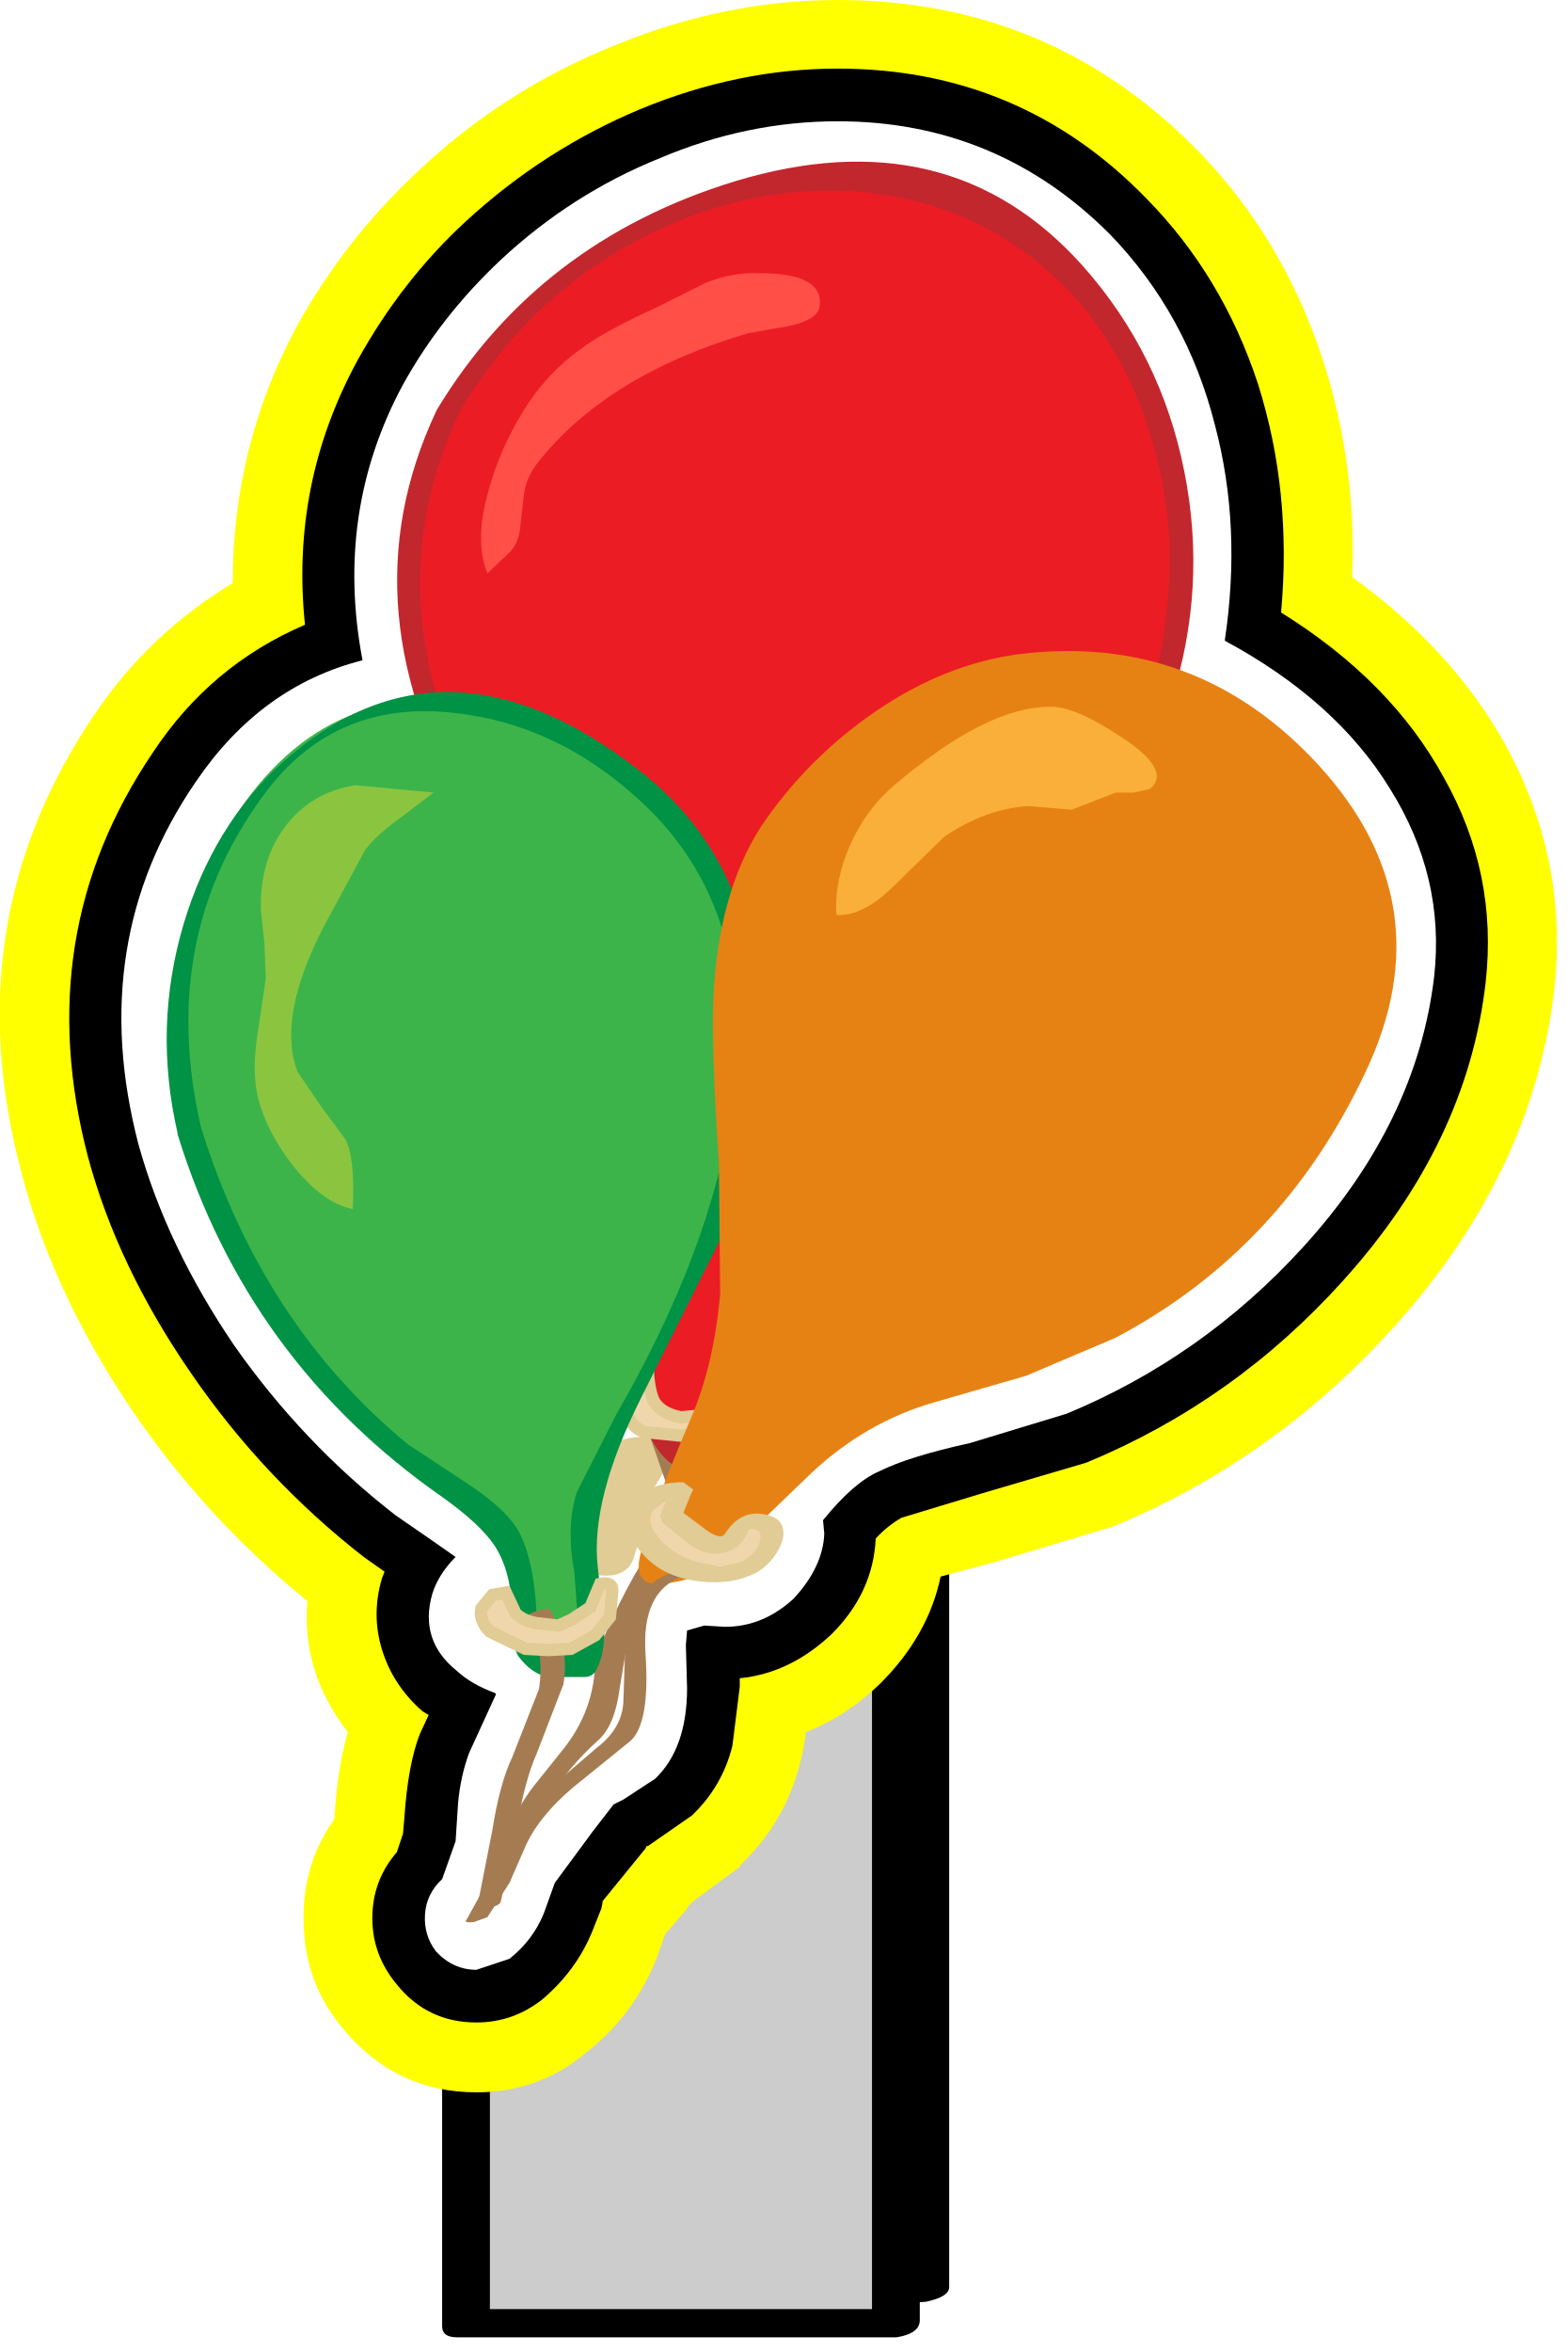
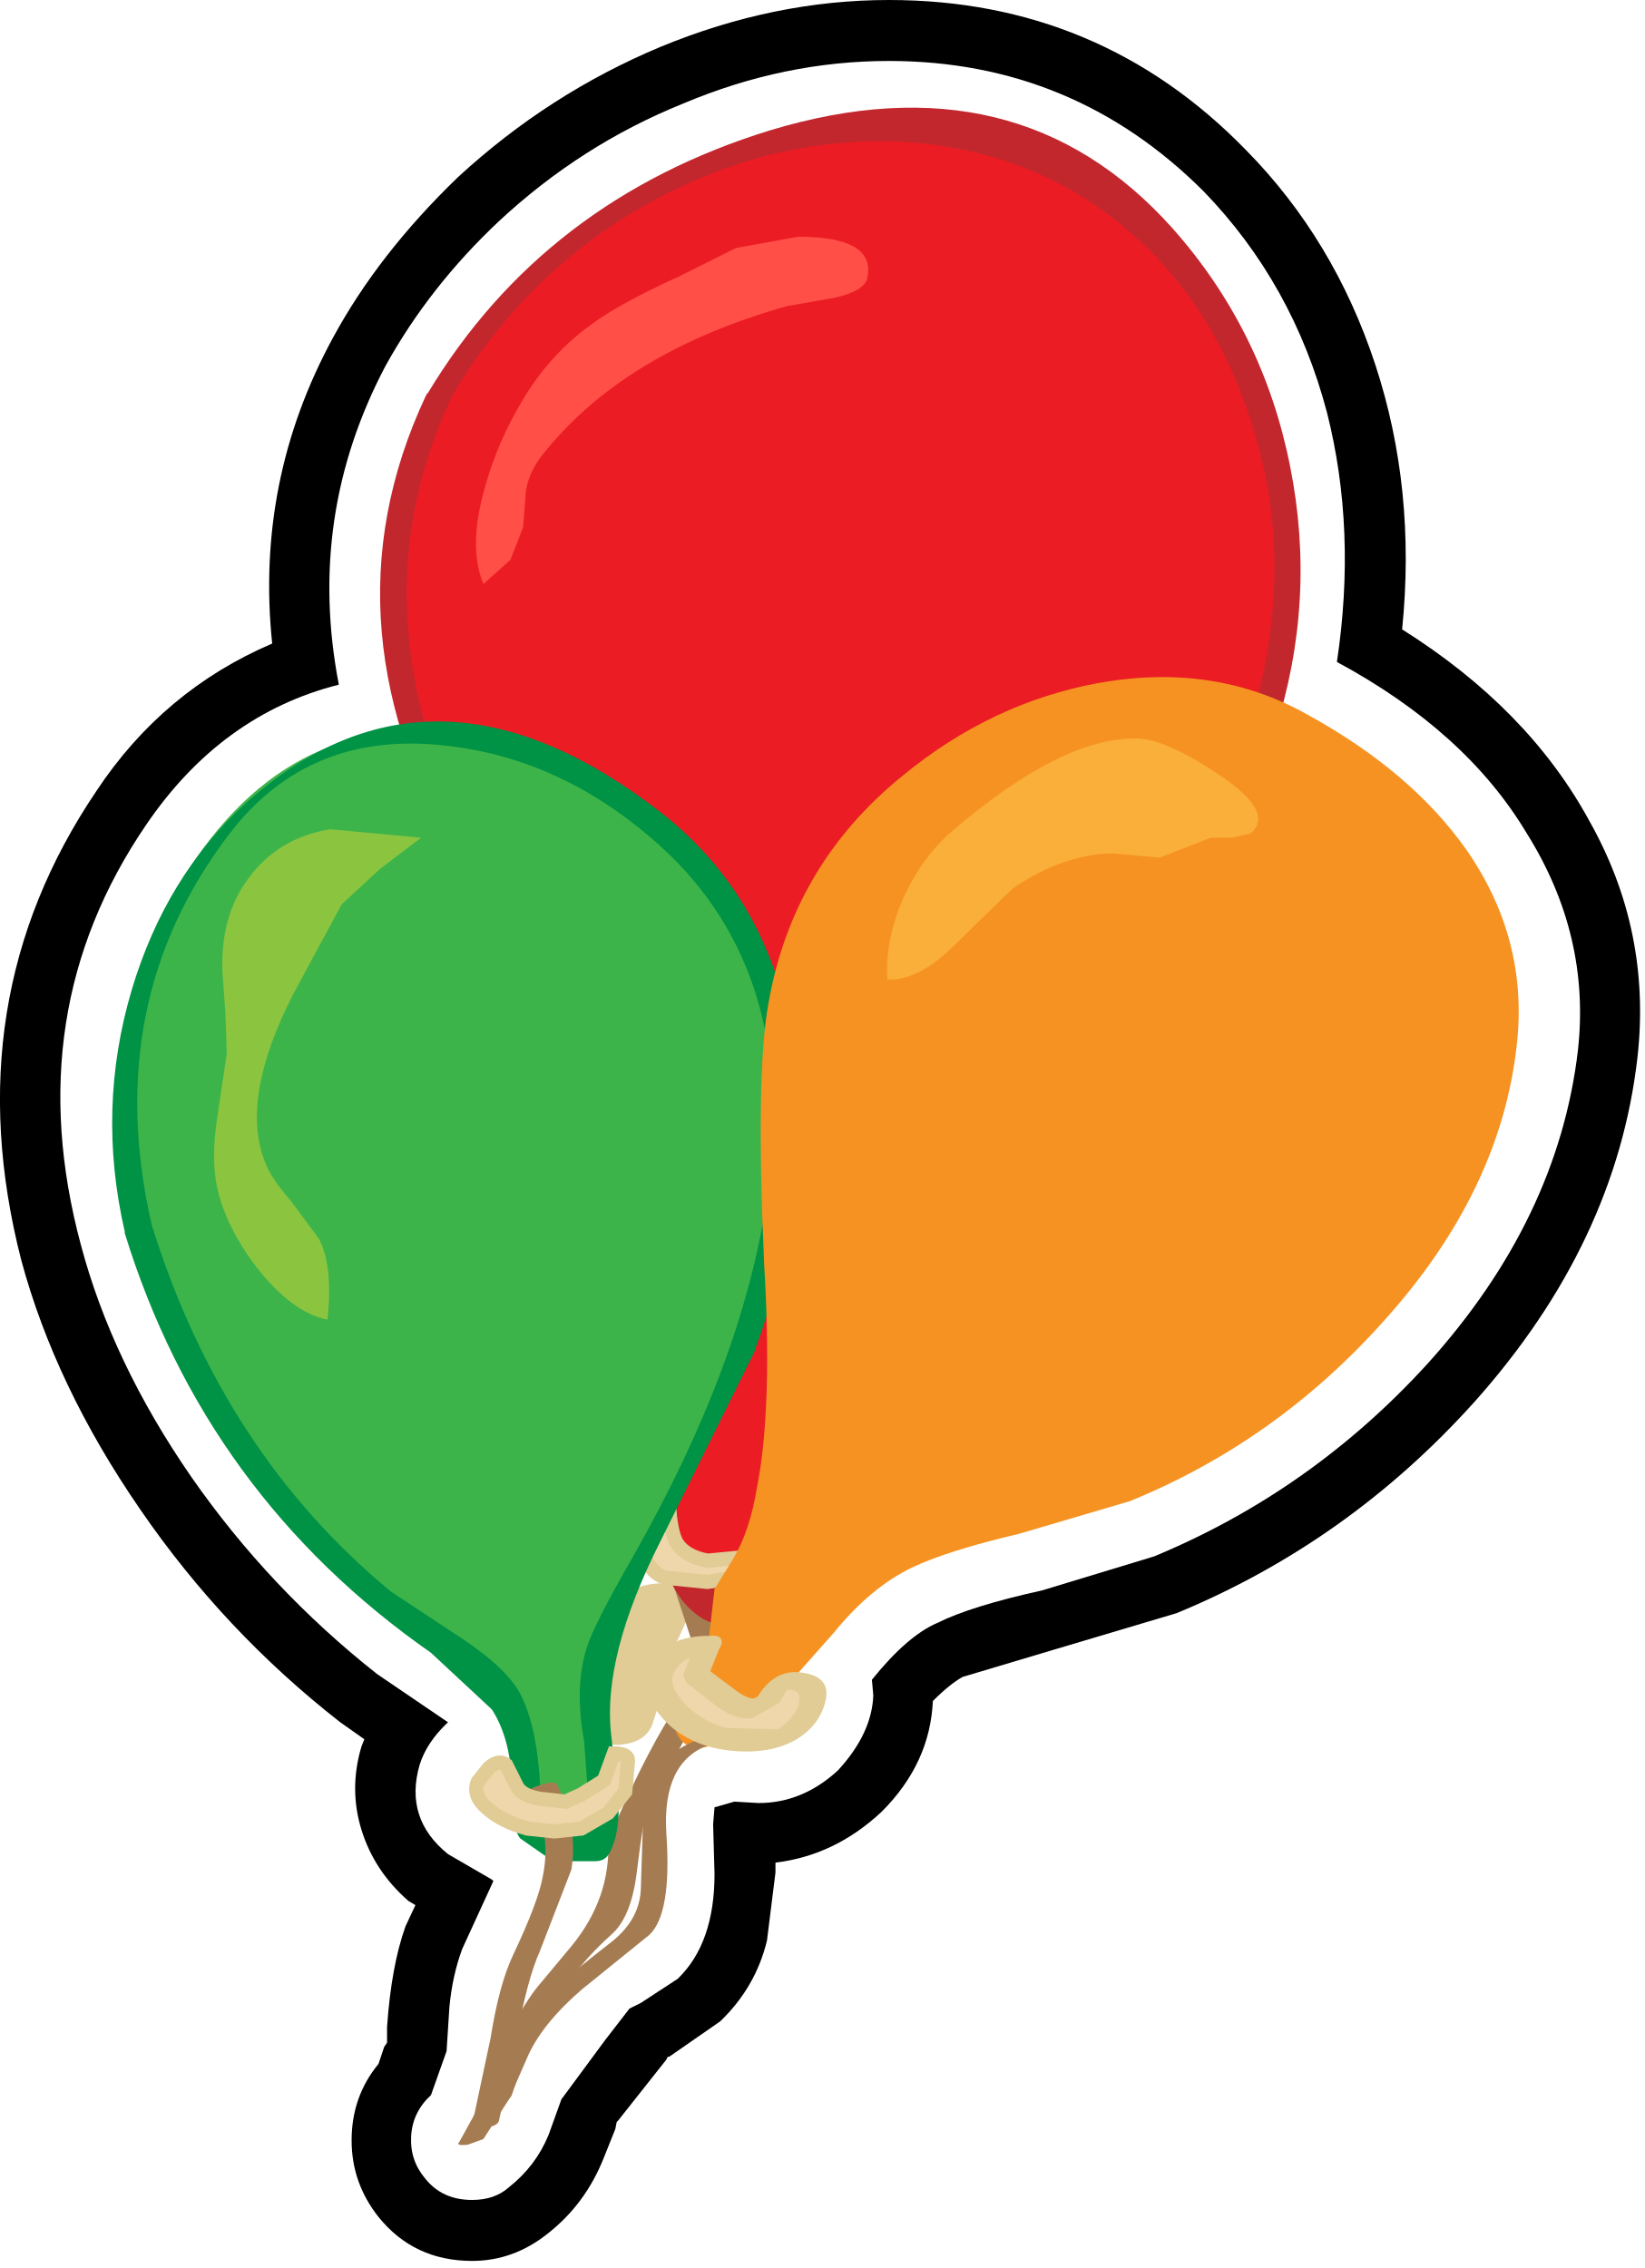
- <svg xmlns="http://www.w3.org/2000/svg" width="256pt" height="384pt" viewBox="0 0 256 384" version="1.1">
+ <svg xmlns="http://www.w3.org/2000/svg" width="232pt" height="320pt" viewBox="0 0 232 320" version="1.1">
  <g id="surface1">
-     <path style=" stroke:none;fill-rule:nonzero;fill:rgb(100%,100%,100%);fill-opacity:1;" d="M 81 215.801 L 151.199 215.801 L 151.199 374.398 L 81 374.398 L 81 215.801 " />
-     <path style=" stroke:none;fill-rule:nonzero;fill:rgb(0%,0%,0%);fill-opacity:1;" d="M 83.398 214.199 L 153.801 214.199 L 155 214.602 L 155 373.398 C 155 374.465 153.734 375.266 151.199 375.801 L 148 376 L 78.398 376 C 77.465 376 77 375.801 77 375.398 L 77 216.801 C 77 216 77.934 215.332 79.801 214.801 L 83.398 214.199 M 92.398 372.801 L 147.398 372.801 L 147.398 221.199 C 147.398 218.398 147.133 216.934 146.602 216.801 L 139.801 217.199 L 84.801 217.199 L 84.801 369 C 84.801 371.668 85.066 373.066 85.602 373.199 L 92.398 372.801 " />
-     <path style=" stroke:none;fill-rule:nonzero;fill:rgb(80%,80%,80%);fill-opacity:1;" d="M 76 220.602 L 146.398 220.602 L 146.398 379.199 L 76 379.199 L 76 220.602 " />
-     <path style=" stroke:none;fill-rule:nonzero;fill:rgb(0%,0%,0%);fill-opacity:1;" d="M 74.398 218.801 L 77.602 218.199 L 147.801 218.199 C 149.398 218.199 150.199 218.867 150.199 220.199 L 150.199 378.801 C 150.199 380.266 148.934 381.199 146.398 381.602 L 74.602 381.602 C 73 381.602 72.199 381 72.199 379.801 L 72.199 221 C 72.199 220.066 72.934 219.332 74.398 218.801 M 80 377 L 142.398 377 L 142.398 223 L 80 223 L 80 377 " />
-     <path style=" stroke:none;fill-rule:nonzero;fill:rgb(100%,100%,0%);fill-opacity:1;" d="M 100.398 7.398 C 112.398 2.465 124.535 0 136.801 0 C 159.867 0 179.398 8.133 195.398 24.398 C 204.066 33.199 210.602 43.668 215 55.801 C 219.398 67.934 221.332 80.734 220.801 94.199 C 232.801 102.867 241.668 113 247.398 124.602 C 253.133 136.332 255.266 148.668 253.801 161.602 C 251.535 181.199 243 199.332 228.199 216 C 215 230.801 199.535 241.867 181.801 249.199 L 163.199 254.801 L 153.602 257.398 C 152.266 263.801 149 269.602 143.801 274.801 L 143.602 275 C 140 278.465 136 281.066 131.602 282.801 C 130.535 291.465 127 298.668 121 304.398 L 120.801 304.801 L 113.199 310.398 L 112.398 311.199 L 112.199 311.602 L 108.602 315.801 L 107.199 319.801 C 104.668 326.066 100.801 331.199 95.602 335.199 C 90.535 339.465 84.602 341.602 77.801 341.602 C 69 341.602 61.734 338.133 56 331.199 C 51.867 326.266 49.734 320.602 49.602 314.199 C 49.332 307.801 51 302.066 54.602 297 L 54.602 296.602 C 55 291 55.734 286.398 56.801 282.801 C 51.734 276.266 49.535 269.133 50.199 261.398 C 38.867 252.199 29.133 241.535 21 229.398 C 12.734 217 6.934 204.465 3.602 191.801 C -3.867 164.199 0.133 139.066 15.602 116.398 C 21.465 107.734 28.934 100.668 38 95.199 C 38 80.266 41.465 66.332 48.398 53.398 C 53.602 43.934 60.199 35.465 68.199 28 C 77.668 19.066 88.398 12.199 100.398 7.398 " />
-     <path style=" stroke:none;fill-rule:nonzero;fill:rgb(0%,0%,0%);fill-opacity:1;" d="M 104.602 17.801 C 115.266 13.398 126 11.199 136.801 11.199 C 156.668 11.199 173.465 18.266 187.199 32.398 C 195.465 40.801 201.535 50.867 205.398 62.602 C 209.133 74.332 210.398 86.801 209.199 100 C 221.199 107.465 230.066 116.465 235.801 127 C 241.668 137.398 243.934 148.535 242.602 160.398 C 240.602 177.867 232.867 194.066 219.398 209 C 207.535 222.199 193.535 232.133 177.398 238.801 L 160.398 243.801 L 147.199 247.801 C 145.602 248.734 144.199 249.867 143 251.199 C 142.734 257.066 140.332 262.266 135.801 266.801 C 131.266 271.066 126.266 273.465 120.801 274 L 120.801 275.398 L 119.602 285 C 118.535 289.398 116.332 293.199 113 296.398 L 105.801 301.398 L 105.602 301.398 L 105.398 301.801 L 98.398 310.398 L 98.398 310.602 L 98.199 311.602 L 96.602 315.602 C 94.867 319.734 92.199 323.332 88.602 326.398 C 85.398 328.934 81.801 330.199 77.801 330.199 C 72.465 330.199 68.133 328.133 64.801 324 C 62.133 320.801 60.801 317.199 60.801 313.199 C 60.801 309.066 62.133 305.465 64.801 302.398 L 65.801 299.398 L 66 297.199 C 66.398 291.066 67.266 286.332 68.602 283 L 70 280 L 69 279.398 C 65.801 276.602 63.602 273.266 62.398 269.398 C 61.199 265.535 61.199 261.602 62.398 257.602 L 62.801 256.602 L 59.398 254.199 C 48.465 245.668 39.066 235.668 31.199 224.199 C 23.199 212.602 17.602 200.867 14.398 189 C 8 164.734 11.535 142.668 25 122.801 C 31.266 113.332 39.535 106.398 49.801 102 C 48.199 86.668 51.066 72.266 58.398 58.801 C 63.199 50.133 69.066 42.602 76 36.199 C 84.535 28.332 94.066 22.199 104.602 17.801 " />
-     <path style=" stroke:none;fill-rule:nonzero;fill:rgb(100%,100%,100%);fill-opacity:1;" d="M 32 127.602 C 39.066 117.199 48.133 110.602 59.199 107.801 C 56.133 91.668 58.332 76.668 65.801 62.801 C 69.934 55.332 75.266 48.535 81.801 42.398 C 89.535 35.199 98.199 29.668 107.801 25.801 C 117.266 21.801 126.934 19.801 136.801 19.801 C 154.133 19.801 168.934 25.934 181.199 38.199 C 189.602 46.867 195.332 57.266 198.398 69.398 C 201.332 80.465 201.867 92.199 200 104.602 C 212.133 111.133 221.133 119.199 227 128.801 C 233 138.398 235.398 148.602 234.199 159.398 C 232.332 175.266 225.199 190 212.801 203.602 C 201.867 215.602 189 224.668 174.199 230.801 L 158.398 235.602 C 151.734 237.066 146.801 238.602 143.602 240.199 C 140.801 241.398 137.734 244.066 134.398 248.199 L 134.602 250.398 C 134.465 254 132.801 257.535 129.602 261 C 126.266 264.066 122.535 265.602 118.398 265.602 L 115 265.398 L 112.199 266.199 L 112 268.602 L 112.199 275.602 C 112.199 282.133 110.465 287.066 107 290.398 L 101.801 293.801 L 100.199 294.602 L 96.801 299 L 90.602 307.398 L 88.801 312.398 C 87.602 315.332 85.734 317.801 83.199 319.801 L 77.801 321.602 C 75.266 321.602 73.066 320.602 71.199 318.602 C 69.867 316.867 69.266 314.867 69.398 312.602 C 69.535 310.332 70.465 308.398 72.199 306.801 L 74.398 300.602 L 74.801 294.398 C 75.066 291.465 75.668 288.734 76.602 286.199 L 81 276.602 L 80.801 276.398 C 78.266 275.465 76.199 274.266 74.602 272.801 C 70.465 269.465 69.133 265.266 70.602 260.199 C 71.266 258.066 72.535 256.066 74.398 254.199 L 70.398 251.398 L 64.602 247.398 C 54.465 239.535 45.668 230.266 38.199 219.602 C 30.867 208.801 25.668 197.867 22.602 186.801 C 16.867 164.801 20 145.066 32 127.602 " />
-     <path style=" stroke:none;fill-rule:nonzero;fill:rgb(100%,100%,100%);fill-opacity:1;" d="M 104 239 L 104.199 239 L 104.602 239.602 L 103.199 240.398 L 104 239 " />
-     <path style=" stroke:none;fill-rule:nonzero;fill:rgb(94.118%,83.922%,67.059%);fill-opacity:1;" d="M 105.199 237.602 L 105.398 237.801 L 104 242 C 101.867 243.602 100.801 245.668 100.801 248.199 L 101.199 250.199 L 99.398 255 L 99 255 L 98.398 252.398 L 97.801 248 L 99 244.199 L 103.199 236.801 L 105.199 237.602 " />
-     <path style=" stroke:none;fill-rule:nonzero;fill:rgb(87.843%,80%,58.039%);fill-opacity:1;" d="M 109 238.199 L 108.199 240.602 L 107 242.602 C 105.133 244.465 104.398 246.332 104.801 248.199 L 104.801 250.199 L 103.398 254.602 C 102.602 256.602 100.801 257.465 98 257.199 L 97.602 257.199 C 96.133 257.199 95.332 256.801 95.199 256 L 94.199 251.398 C 93.801 249.535 93.801 248 94.199 246.801 L 99.602 236.602 C 100.398 235.398 102 234.734 104.398 234.602 L 106.398 234.801 L 108.602 236 C 109.266 236.398 109.398 237.133 109 238.199 " />
-     <path style=" stroke:none;fill-rule:nonzero;fill:rgb(64.706%,48.627%,32.157%);fill-opacity:1;" d="M 107 231 L 109.398 231.398 L 112.602 238.602 C 113.801 241.934 114 244.535 113.199 246.398 L 102.801 266 L 101.199 275.602 C 100.668 279.734 99.465 282.602 97.602 284.199 C 91.332 289.801 86.602 297.332 83.398 306.801 C 83.266 307.465 82.535 307.867 81.199 308 C 80 308.133 79.465 307.867 79.602 307.199 C 81.734 300.668 84.199 295.535 87 291.801 L 91.801 285.801 C 95.398 281.398 97.199 276.398 97.199 270.801 C 99.734 264.266 102.668 258.398 106 253.199 C 108.398 249.465 109.398 246 109 242.801 L 105.398 232.398 C 105.133 231.734 105.668 231.266 107 231 " />
-     <path style=" stroke:none;fill-rule:nonzero;fill:rgb(92.549%,10.98%,14.118%);fill-opacity:1;" d="M 73.398 67 C 77 60.199 81.734 54.066 87.602 48.602 C 100.266 36.867 114.668 30.199 130.801 28.602 C 148.398 26.867 163.133 32.066 175 44.199 C 187.535 56.867 193.398 73.266 192.602 93.398 C 192.066 112.332 186.133 129 174.801 143.398 C 171.465 147.801 166.133 152.801 158.801 158.398 L 142 172.602 C 136.934 177.934 132.934 185.199 130 194.398 L 126.602 205.199 C 125.535 209.602 125.133 213.332 125.398 216.398 C 126.066 222 125.266 227.465 123 232.801 C 120.199 239.602 116.133 241.332 110.801 238 C 107.734 236.266 105.934 232.734 105.398 227.398 L 105 217.398 L 103.398 207 L 102.602 196.199 L 102.398 185.398 C 101.867 176.867 100.465 169.535 98.199 163.398 C 95.801 156.734 92 150.332 86.801 144.199 C 76.398 132.066 69.934 119.332 67.398 106 C 64.734 92.133 66.734 79.133 73.398 67 " />
-     <path style=" stroke:none;fill-rule:nonzero;fill:rgb(76.078%,15.294%,17.647%);fill-opacity:1;" d="M 71.398 66.801 C 82.465 48.535 98.668 36.133 120 29.602 C 143.332 22.535 162.266 27.133 176.801 43.398 C 185.332 53 190.867 64.199 193.398 77 C 195.934 89.668 195.199 102.199 191.199 114.602 C 186.934 127.801 181.934 137.535 176.199 143.801 L 159.801 158.398 C 152.199 164.266 146.801 169.133 143.602 173 C 138 179.934 134 187.734 131.602 196.398 C 130.398 200.934 129 209.465 127.398 222 C 126.199 231.465 124 237.066 120.801 238.801 C 115.465 241.734 111.133 241.199 107.801 237.199 C 105.133 233.734 103.602 228.934 103.199 222.801 L 102 198.602 C 101.465 188.734 100.465 180.668 99 174.398 C 97.535 167.602 94.535 160.668 90 153.602 L 77.199 134.602 C 63.066 111.266 61.066 88.801 71.199 67.199 L 71.398 66.801 M 75.199 67 C 69.465 78.867 67.465 91.133 69.199 103.801 C 70.934 116.332 76 127.801 84.398 138.199 C 90.801 146.066 95.465 153.266 98.398 159.801 C 102 167.668 103.934 176 104.199 184.801 C 104.465 191.602 105.398 202.266 107 216.801 L 107 223.398 C 107.133 227.133 107.465 229.668 108 231 C 117.602 234.602 122.602 232.934 123 226 C 123.934 216.133 124.801 208.734 125.602 203.801 C 127.066 195.535 129.535 188.535 133 182.801 C 136.734 176.668 143.867 169.332 154.398 160.801 C 165.066 152.133 172.266 144.934 176 139.199 C 182 129.734 186.266 119.934 188.801 109.801 C 191.465 98.465 191.734 87.801 189.602 77.801 C 186.535 63.266 180.133 51.867 170.398 43.602 C 161.465 36 150.801 31.867 138.398 31.199 C 126.398 30.668 114.734 33.465 103.398 39.602 C 91.668 46 82.266 55.133 75.199 67 " />
-     <path style=" stroke:none;fill-rule:nonzero;fill:rgb(94.118%,83.922%,67.059%);fill-opacity:1;" d="M 102.398 231 C 101.465 229.535 101.266 228.199 101.801 227 L 104 225.199 L 105.801 223.801 C 105.934 226.066 106.266 227.734 106.801 228.801 C 107.602 230.133 109.066 231 111.199 231.398 L 121.801 230.398 C 121.398 228.934 120.199 227.934 118.199 227.398 C 119.266 225.266 121 224.266 123.398 224.398 C 125.801 224.398 127.535 225.535 128.602 227.801 C 129.535 230.066 128.332 231.602 125 232.398 L 117.398 233.398 L 111.199 234.398 L 105.199 233.801 C 104 233.398 103.066 232.465 102.398 231 " />
-     <path style="fill:none;stroke-width:0.5;stroke-linecap:butt;stroke-linejoin:miter;stroke:rgb(87.843%,80%,58.039%);stroke-opacity:1;stroke-miterlimit:4;" d="M 26.3 58.45 L 27.8 58.6 L 29.35 58.35 L 31.25 58.1 C 32.083 57.9 32.384 57.517 32.15 56.95 C 31.884 56.384 31.45 56.1 30.85 56.1 C 30.25 56.066 29.816 56.316 29.55 56.85 C 30.05 56.983 30.35 57.233 30.45 57.6 L 27.8 57.85 C 27.267 57.75 26.9 57.533 26.7 57.2 C 26.566 56.934 26.483 56.517 26.45 55.95 L 26 56.3 L 25.45 56.75 C 25.316 57.05 25.366 57.384 25.6 57.75 C 25.767 58.116 26 58.35 26.3 58.45 Z M 26.3 58.45 " transform="matrix(4,0,0,4,0,0)" />
-     <path style=" stroke:none;fill-rule:nonzero;fill:rgb(23.922%,70.588%,29.02%);fill-opacity:1;" d="M 119.398 150.199 C 125.133 165.668 122.465 186.801 111.398 213.602 C 108.602 220.668 103.465 230.332 96 242.602 C 94.801 244.867 94.266 247.066 94.398 249.199 L 95.801 256.398 C 96.734 266.934 96.668 272.266 95.602 272.398 C 90.668 273.199 87.602 272.266 86.398 269.602 C 86 268.668 85.734 265.266 85.602 259.398 C 85.465 254.734 83.734 251 80.398 248.199 L 69.801 240.801 C 60.602 233.602 52.668 225.266 46 215.801 C 38.801 205.668 33.801 195.266 31 184.602 C 25.668 165.133 28.332 147.734 39 132.398 C 49.801 116.535 64.465 111.133 83 116.199 C 100.734 121 112.867 132.332 119.398 150.199 " />
-     <path style=" stroke:none;fill-rule:nonzero;fill:rgb(0%,57.255%,27.059%);fill-opacity:1;" d="M 29 185 C 26.332 173.398 26.668 162 30 150.801 C 33.199 140.133 38.535 131.398 46 124.602 C 63.602 108.734 83.066 109.133 104.398 125.801 C 115.465 134.332 121.867 146.133 123.602 161.199 C 125.066 173.867 123.133 187.465 117.801 202 L 104.602 228.398 C 99.133 239.332 96.801 248.465 97.602 255.801 L 98.602 264.398 C 98.867 267.867 98.465 270.602 97.398 272.602 C 97 273.398 96.332 273.801 95.398 273.801 L 89.398 273.801 C 87.668 273.398 86.133 272.332 84.801 270.602 C 84 269.668 83.602 267.332 83.602 263.602 C 83.602 259.066 82.668 255.332 80.801 252.398 C 79.199 250 76.332 247.332 72.199 244.398 C 51 229.602 36.602 209.867 29 185.199 L 29 185 M 43.801 128.801 C 31.668 144.668 28 163.066 32.801 184 C 39.465 205.465 50.734 222.734 66.602 235.801 L 76.602 242.398 C 81 245.332 83.801 248.066 85 250.602 C 86.465 253.668 87.332 257.867 87.602 263.199 C 93.066 270.535 95.332 271.133 94.398 265 L 93.801 256.801 C 92.867 251.734 93 247.332 94.199 243.602 L 100.602 231 C 111.133 212.734 117.465 195.801 119.602 180.199 C 122.535 159.133 117.535 142.668 104.602 130.801 C 95.535 122.398 85.398 117.602 74.199 116.398 C 61.535 114.934 51.398 119.066 43.801 128.801 " />
-     <path style=" stroke:none;fill-rule:nonzero;fill:rgb(96.471%,57.255%,12.941%);fill-opacity:1;" d="M 119.602 152.801 C 121.867 139.734 128.266 129 138.801 120.602 C 147.066 113.801 156.199 109.465 166.199 107.602 C 177 105.602 186.867 107.066 195.801 112 C 205.535 117.332 213 123.668 218.199 131 C 224.199 139.398 226.668 148.535 225.602 158.398 C 224.133 172.266 217.801 185.332 206.602 197.602 C 196.465 208.934 184.535 217.398 170.801 223 L 155.199 227.602 C 148.398 229.199 143.266 230.801 139.801 232.398 C 136.066 234.266 132.398 237.332 128.801 241.602 L 119.398 252.199 C 111.934 258.867 107.602 259.602 106.398 254.398 C 106 252.801 106.602 250.734 108.199 248.199 L 111.398 242.398 L 111.801 238.801 L 112 235.398 L 114.801 231.199 C 116.398 228.535 117.535 225.133 118.199 221 C 119.668 213.535 120 203.066 119.199 189.602 C 118.266 171.734 118.398 159.465 119.602 152.801 " />
-     <path style=" stroke:none;fill-rule:nonzero;fill:rgb(90.196%,50.98%,7.843%);fill-opacity:1;" d="M 116.602 161 C 117.398 149.668 120.266 140.535 125.199 133.602 C 130.133 126.668 136.133 120.801 143.199 116 C 150.668 110.934 158.398 107.867 166.398 106.801 C 185.734 104.398 202.066 110.465 215.398 125 C 229.133 140.066 231.668 156.734 223 175 C 213.934 194.332 200.332 208.801 182.199 218.398 L 167.602 224.602 L 152.398 229 C 145.066 231.133 138.465 234.934 132.602 240.398 L 116.801 255.602 C 115.199 256.934 112.801 257.867 109.602 258.398 C 105.602 259.199 103.867 257.934 104.398 254.602 C 105.199 250.602 108 242.934 112.801 231.602 C 115.332 225.734 116.934 218.934 117.602 211.199 L 117.398 190.199 L 117.398 190 C 116.465 176.133 116.199 166.465 116.602 161 M 116.602 231 C 119.668 226.199 121.398 219.398 121.801 210.602 L 121.199 189 C 120.133 170.602 120.602 156.734 122.602 147.398 C 126.066 131.668 136.133 120.332 152.801 113.398 C 169.465 106.465 184.801 107.133 198.801 115.398 C 215.199 125.133 223.199 138.535 222.801 155.602 C 222.398 170.801 215.734 185.602 202.801 200 C 195.867 207.602 187.133 213.867 176.602 218.801 C 169.535 222.133 159.266 225.668 145.801 229.398 C 138.465 231.398 131.668 236.199 125.398 243.801 C 123 246.602 119.332 248.934 114.398 250.801 C 109.332 252.668 108.332 251 111.398 245.801 L 114 238.398 C 114.668 235.199 115.535 232.734 116.602 231 " />
-     <path style=" stroke:none;fill-rule:nonzero;fill:rgb(64.706%,48.627%,32.157%);fill-opacity:1;" d="M 87.801 263 C 89.133 262.602 89.867 262.602 90 263 C 92 267.133 92.668 271.133 92 275 L 87.602 286.398 C 86.398 289.066 85.332 293 84.398 298.199 L 81.801 310.398 C 81.668 310.934 81 311.266 79.801 311.398 C 78.465 311.668 77.867 311.535 78 311 L 80.398 298.801 C 81.199 293.734 82.266 289.801 83.602 287 L 88 275.801 C 88.668 271.801 88.066 267.867 86.199 264 C 85.934 263.734 86.465 263.398 87.801 263 " />
-     <path style=" stroke:none;fill-rule:nonzero;fill:rgb(64.706%,48.627%,32.157%);fill-opacity:1;" d="M 112.199 256.398 C 112.867 256.668 112.602 257 111.398 257.398 C 107 259 105 263.133 105.398 269.801 C 105.934 277.398 105.133 282.199 103 284.199 L 93.602 291.801 C 90 294.867 87.465 297.934 86 301 L 83.199 307.398 L 79.602 313 L 77.398 313.801 C 76.199 313.934 75.801 313.801 76.199 313.398 L 79.398 307.602 L 82.199 301.801 L 90.398 291.398 L 97.398 285.398 C 100.199 283.266 101.668 280.734 101.801 277.801 L 102.199 265.199 C 103.133 261.066 105.734 258.199 110 256.602 L 112.199 256.398 " />
-     <path style=" stroke:none;fill-rule:nonzero;fill:rgb(94.118%,83.922%,67.059%);fill-opacity:1;" d="M 82.602 260 L 84.199 263.398 C 85 264.199 86.133 264.734 87.602 265 L 91.199 265.398 L 93.398 264.398 L 96.398 262.398 L 98 258.602 C 99.332 258.332 100 258.668 100 259.602 L 99.602 264 L 97.199 267 L 93.199 269.199 L 89.602 269.398 L 85.801 269.199 L 80 266.398 C 78.801 265.199 78.332 263.934 78.602 262.602 L 80.398 260.398 L 82.602 260 " />
-     <path style="fill:none;stroke-width:0.5;stroke-linecap:butt;stroke-linejoin:miter;stroke:rgb(87.843%,80%,58.039%);stroke-opacity:1;stroke-miterlimit:4;" d="M 20.1 65.1 L 19.65 65.65 C 19.583 65.983 19.7 66.3 20 66.6 L 21.45 67.3 L 22.4 67.35 L 23.3 67.3 L 24.3 66.75 L 24.9 66 L 25 64.9 C 25 64.667 24.833 64.583 24.5 64.65 L 24.1 65.6 L 23.35 66.1 L 22.8 66.35 L 21.9 66.25 C 21.533 66.184 21.25 66.05 21.05 65.85 L 20.65 65 Z M 20.1 65.1 " transform="matrix(4,0,0,4,0,0)" />
-     <path style=" stroke:none;fill-rule:nonzero;fill:rgb(94.118%,83.922%,67.059%);fill-opacity:1;" d="M 111 243.602 L 109.602 247.602 L 113.199 250.398 L 117 252.398 C 118.199 252.535 119.266 251.934 120.199 250.602 C 121 249.133 121.801 248.398 122.602 248.398 C 126.066 248 127.066 249.398 125.602 252.602 C 124 255.668 121.602 257.199 118.398 257.199 L 112.801 256.199 C 110.266 255.535 108.465 254.668 107.398 253.602 C 104.465 251.199 103.535 248.867 104.602 246.602 C 105.668 244.332 107.934 243.199 111.398 243.199 L 111 243.602 " />
-     <path style=" stroke:none;fill-rule:nonzero;fill:rgb(87.843%,80%,58.039%);fill-opacity:1;" d="M 113.199 243.199 L 112.801 244 L 111.602 247 L 114.801 249.398 C 116.668 250.867 117.867 251.199 118.398 250.398 C 120 247.867 122.066 246.801 124.602 247.199 C 127.266 247.602 128.332 249 127.801 251.398 C 127.133 253.535 125.801 255.266 123.801 256.602 C 121.133 258.066 118 258.602 114.398 258.199 C 110.668 257.801 107.734 256.535 105.602 254.398 C 102.398 251.199 101.668 248.266 103.398 245.602 C 104.867 243.199 107.602 242 111.602 242 L 113.199 243.199 M 106.801 246.398 C 105.867 247.602 106 249 107.199 250.602 C 108.801 252.734 111 254.199 113.801 255 L 117.602 255.801 L 121.199 255 C 123.199 253.801 124.199 252.398 124.199 250.801 C 124.199 250 123.602 249.602 122.398 249.602 L 121.398 251.398 C 120.465 252.734 119.133 253.465 117.398 253.602 C 115.934 253.867 114.266 253.332 112.398 252 L 108.199 248.602 L 107.801 247.398 L 108.801 245 L 106.801 246.398 " />
-     <path style=" stroke:none;fill-rule:nonzero;fill:rgb(100%,30.98%,27.843%);fill-opacity:1;" d="M 115.199 46.199 C 118.133 45 121.066 44.465 124 44.602 C 131.199 44.602 134.465 46.465 133.801 50.199 C 133.535 51.535 131.934 52.535 129 53.199 L 122.199 54.398 C 106.734 58.934 95.199 66.066 87.602 75.801 C 86.535 77.266 85.867 78.801 85.602 80.398 L 85 85.602 C 84.867 87.602 84.266 89.133 83.199 90.199 L 79.602 93.602 C 78.133 90.133 78.199 85.602 79.801 80 C 81 75.602 82.867 71.332 85.398 67.199 C 87.934 63.066 91.066 59.668 94.801 57 C 97.465 55 101.602 52.734 107.199 50.199 L 115.199 46.199 " />
-     <path style=" stroke:none;fill-rule:nonzero;fill:rgb(54.51%,77.255%,25.098%);fill-opacity:1;" d="M 58 128.199 L 70.801 129.398 L 65 133.801 C 62.602 135.535 60.801 137.199 59.602 138.801 L 52.801 151.398 C 47.734 161.266 46.332 169.133 48.602 175 L 52.398 180.602 L 56.398 186 C 57.465 188 57.867 191.801 57.602 197.398 C 54.266 196.734 50.934 194.266 47.602 190 C 44.668 186.133 42.801 182.332 42 178.602 C 41.465 175.934 41.465 172.801 42 169.199 L 43.398 159.801 L 43.199 154.199 L 42.602 148.602 C 42.465 143.266 43.734 138.801 46.398 135.199 C 49.199 131.332 53.066 129 58 128.199 " />
-     <path style=" stroke:none;fill-rule:nonzero;fill:rgb(98.039%,68.627%,23.137%);fill-opacity:1;" d="M 183.199 120.398 C 188.668 124 190.199 126.801 187.801 128.801 L 185.199 129.398 L 182.199 129.398 L 178.602 130.801 L 175 132.199 L 168 131.602 C 163.332 131.867 158.734 133.535 154.199 136.602 L 146 144.602 C 142.668 147.934 139.535 149.535 136.602 149.398 C 136.332 145.801 137.066 142 138.801 138 C 140.535 134.133 142.867 130.934 145.801 128.398 C 155.934 119.734 164.465 115.398 171.398 115.398 C 174.066 115.266 178 116.934 183.199 120.398 " />
+     <path style=" stroke:none;fill-rule:nonzero;fill:rgb(0%,0%,0%);fill-opacity:1;" d="M 175.801 21.199 C 184.066 29.602 190.133 39.668 194 51.398 C 197.867 63.133 199.133 75.602 197.801 88.801 C 209.668 96.266 218.465 105.266 224.199 115.801 C 230.066 126.199 232.332 137.332 231 149.199 C 229 166.668 221.332 182.867 208 197.801 C 196.133 211 182.133 220.934 166 227.602 L 149.199 232.602 L 135.801 236.602 C 134.602 237.266 133.199 238.398 131.602 240 C 131.332 245.867 128.934 251.066 124.398 255.602 C 120 259.734 115 262.133 109.398 262.801 L 109.398 264.199 L 108.199 273.801 C 107.133 278.199 104.934 282 101.602 285.199 L 94.398 290.199 L 94.199 290.199 L 94 290.602 L 87.199 299.199 L 87 299.398 L 86.801 300.398 L 85.199 304.398 C 83.465 308.801 80.801 312.398 77.199 315.199 C 74 317.734 70.465 319 66.602 319 C 61.133 319 56.734 316.934 53.398 312.801 C 50.867 309.602 49.602 306 49.602 302 C 49.602 297.867 50.867 294.266 53.398 291.199 L 54.199 288.801 L 54.602 288.199 L 54.602 286 C 55 280.266 55.867 275.535 57.199 271.801 L 58.602 268.801 L 57.602 268.199 C 54.398 265.398 52.199 262.066 51 258.199 C 49.801 254.332 49.801 250.398 51 246.398 L 51.398 245.398 L 48 243 C 37.066 234.465 27.668 224.465 19.801 213 C 11.801 201.398 6.199 189.668 3 177.801 C -3.266 153.398 0.266 131.332 13.602 111.602 C 19.867 102.133 28.133 95.199 38.398 90.801 C 36.801 75.465 39.668 61.066 47 47.602 C 51.266 39.734 57.133 32.199 64.602 25 C 73.133 17.133 82.668 11 93.199 6.602 C 103.867 2.199 114.602 0 125.398 0 C 145.266 0 162.066 7.066 175.801 21.199 " />
+     <path style=" stroke:none;fill-rule:nonzero;fill:rgb(100%,100%,100%);fill-opacity:1;" d="M 54.398 51.602 C 58.535 44.133 63.867 37.332 70.398 31.199 C 78.133 24 86.801 18.465 96.398 14.602 C 105.867 10.602 115.535 8.602 125.398 8.602 C 142.734 8.602 157.535 14.734 169.801 27 C 178.199 35.668 184 46.066 187.199 58.199 C 190 69.266 190.465 81 188.602 93.398 C 200.734 99.934 209.668 108 215.398 117.602 C 221.398 127.199 223.801 137.398 222.602 148.199 C 220.734 164.066 213.668 178.801 201.398 192.398 C 190.465 204.398 177.602 213.465 162.801 219.602 L 147 224.398 C 140.332 225.867 135.398 227.398 132.199 229 C 129.398 230.199 126.332 232.867 123 237 L 123.199 239.199 C 123.066 242.801 121.398 246.332 118.199 249.801 C 114.867 252.867 111.133 254.398 107 254.398 L 103.602 254.199 L 100.801 255 L 100.602 257.398 L 100.801 264.398 C 100.801 270.934 99.066 275.867 95.602 279.199 L 90.398 282.602 L 88.801 283.398 L 85.398 287.801 L 79.199 296.199 L 77.398 301.199 C 76.199 304.133 74.332 306.602 71.801 308.602 C 70.465 309.801 68.734 310.398 66.602 310.398 C 63.801 310.398 61.602 309.398 60 307.398 C 58.535 305.668 57.867 303.668 58 301.398 C 58.133 299.133 59.066 297.199 60.801 295.602 L 63 289.398 L 63.398 283.199 C 63.668 280.266 64.266 277.535 65.199 275 L 69.602 265.398 L 69.398 265.199 L 63.199 261.602 C 59.066 258.266 57.734 254.066 59.199 249 C 59.867 246.867 61.199 244.867 63.199 243 L 53.199 236.199 C 43.066 228.199 34.332 218.934 27 208.398 C 19.535 197.602 14.332 186.668 11.398 175.602 C 5.535 153.734 8.602 134 20.602 116.398 C 27.668 106 36.734 99.398 47.801 96.602 C 44.734 80.734 46.934 65.734 54.398 51.602 " />
+     <path style=" stroke:none;fill-rule:nonzero;fill:rgb(100%,100%,100%);fill-opacity:1;" d="M 92.602 227.801 L 92.801 227.801 L 93.199 228.398 L 91.801 229.199 L 92.602 227.801 " />
+     <path style=" stroke:none;fill-rule:nonzero;fill:rgb(94.118%,83.922%,67.059%);fill-opacity:1;" d="M 93.801 226.398 L 94 226.602 L 92.602 230.801 C 90.465 232.398 89.398 234.465 89.398 237 L 89.801 239 L 88 243.801 L 87.602 243.801 L 87.199 241.199 L 86.602 236.801 L 87.602 233 L 91.801 225.602 L 93.801 226.398 " />
+     <path style=" stroke:none;fill-rule:nonzero;fill:rgb(87.843%,80%,58.039%);fill-opacity:1;" d="M 97.602 227 L 95.602 231.398 C 93.734 233.266 93 235.133 93.398 237 L 93.398 239 L 92 243.398 C 91.199 245.266 89.398 246.199 86.602 246.199 L 86.199 246 C 84.734 246 83.934 245.602 83.801 244.801 L 82.801 240.199 C 82.398 238.332 82.398 236.801 82.801 235.602 L 88.199 225.398 C 89 224.199 90.602 223.535 93 223.398 L 95 223.602 L 97.199 224.801 C 97.867 225.199 98 225.934 97.602 227 " />
+     <path style=" stroke:none;fill-rule:nonzero;fill:rgb(64.706%,48.627%,32.157%);fill-opacity:1;" d="M 95.602 219.801 L 98 220.199 L 101.199 227.602 C 102.535 230.801 102.801 233.332 102 235.199 L 96.801 245 L 91.398 254.801 C 91 255.734 90.465 258.934 89.801 264.398 C 89.266 268.535 88.066 271.398 86.199 273 C 79.934 278.602 75.266 286.133 72.199 295.602 C 71.934 296.266 71.133 296.668 69.801 296.801 C 68.602 296.934 68.066 296.668 68.199 296 C 70.332 289.465 72.801 284.332 75.602 280.602 L 80.602 274.602 C 84.332 270.066 86.066 265.066 85.801 259.602 C 89 252.133 91.934 246.266 94.602 242 C 97 238.266 98 234.801 97.602 231.602 L 94.199 221.199 C 93.934 220.535 94.398 220.066 95.602 219.801 " />
+     <path style=" stroke:none;fill-rule:nonzero;fill:rgb(92.549%,10.98%,14.118%);fill-opacity:1;" d="M 163.801 33 C 176.199 45.668 182.066 62.066 181.398 82.199 C 180.734 101.133 174.734 117.801 163.398 132.199 C 160.066 136.602 154.734 141.602 147.398 147.199 L 130.602 161.398 C 125.535 166.734 121.535 174 118.602 183.199 L 115.398 194 C 114.199 198.398 113.734 202.133 114 205.199 C 114.668 210.801 113.867 216.266 111.602 221.602 C 108.934 228.398 104.934 230.133 99.602 226.801 C 96.398 225.066 94.535 221.535 94 216.199 L 93.602 206.199 L 92 195.801 L 91.199 185 L 91 174.199 C 90.465 165.668 89.066 158.332 86.801 152.199 C 84.398 145.535 80.602 139.133 75.398 133 C 65 120.734 58.535 108 56 94.801 C 53.332 81.066 55.332 68.066 62 55.801 C 65.465 49.398 70.199 43.266 76.199 37.398 C 88.867 25.668 103.266 19 119.398 17.398 C 137 15.668 151.801 20.867 163.801 33 " />
+     <path style=" stroke:none;fill-rule:nonzero;fill:rgb(76.078%,15.294%,17.647%);fill-opacity:1;" d="M 127 20 C 115 19.465 103.332 22.266 92 28.398 C 80.266 34.801 70.867 43.934 63.801 55.801 C 58.199 67.668 56.266 79.934 58 92.602 C 59.602 105.133 64.668 116.602 73.199 127 C 79.465 135 84.066 142.199 87 148.602 C 90.602 156.465 92.602 164.801 93 173.602 C 93.133 180.398 94 191.066 95.602 205.602 L 95.602 212.199 C 95.734 215.934 96.066 218.465 96.602 219.801 C 106.465 223.398 111.465 221.734 111.602 214.801 C 112.535 204.934 113.398 197.535 114.199 192.602 C 115.668 184.332 118.133 177.332 121.602 171.602 C 125.332 165.465 132.465 158.133 143 149.602 C 153.668 140.934 160.867 133.734 164.602 128 C 170.602 118.535 174.867 108.734 177.398 98.602 C 180.199 87.266 180.535 76.602 178.398 66.602 C 175.199 52.066 168.734 40.668 159 32.398 C 150.066 24.801 139.398 20.668 127 20 M 182 65.801 C 184.535 78.465 183.801 91 179.801 103.398 C 175.535 116.465 170.602 126.199 165 132.602 L 148.398 147.199 C 140.801 153.066 135.398 157.934 132.199 161.801 C 126.602 168.734 122.602 176.535 120.199 185.199 C 119 189.734 117.602 198.266 116 210.801 C 114.801 220.266 112.602 225.867 109.398 227.602 C 104.066 230.535 99.734 230 96.398 226 C 93.734 222.535 92.199 217.734 91.801 211.602 L 90.801 187.398 L 87.801 163.199 C 86.332 156.535 83.266 149.602 78.602 142.398 L 65.801 123.398 C 51.801 100.199 49.867 77.734 60 56 L 60.199 55.602 L 60.398 55.398 C 71.332 37.266 87.398 24.934 108.602 18.398 C 131.934 11.332 150.867 15.934 165.398 32.199 C 173.934 41.801 179.465 53 182 65.801 " />
+     <path style=" stroke:none;fill-rule:nonzero;fill:rgb(94.118%,83.922%,67.059%);fill-opacity:1;" d="M 113.602 221.199 L 106 222.199 L 99.801 223.199 L 93.801 222.602 C 92.602 222.199 91.668 221.266 91 219.801 C 90.066 218.332 89.867 217 90.398 215.801 L 92.602 214 L 94.398 212.602 C 94.535 214.867 94.867 216.535 95.398 217.602 C 96.199 218.934 97.668 219.801 99.801 220.199 L 110.398 219.199 C 110 217.734 108.867 216.734 107 216.199 C 108.066 214.066 109.734 213.066 112 213.199 C 114.398 213.199 116.133 214.332 117.199 216.602 C 118.133 218.867 116.934 220.398 113.602 221.199 " />
+     <path style="fill:none;stroke-width:0.5;stroke-linecap:butt;stroke-linejoin:miter;stroke:rgb(87.843%,80%,58.039%);stroke-opacity:1;stroke-miterlimit:4;" d="M 29.3 54.15 C 29.033 53.583 28.6 53.3 28 53.3 C 27.434 53.267 27.017 53.517 26.75 54.05 C 27.217 54.184 27.5 54.434 27.6 54.8 L 24.95 55.05 C 24.417 54.95 24.05 54.733 23.85 54.4 C 23.717 54.134 23.634 53.717 23.6 53.15 L 23.15 53.5 L 22.6 53.95 C 22.467 54.25 22.517 54.583 22.75 54.95 C 22.917 55.316 23.15 55.55 23.45 55.65 L 24.95 55.8 L 26.5 55.55 L 28.4 55.3 C 29.233 55.1 29.533 54.717 29.3 54.15 Z M 29.3 54.15 " transform="matrix(4,0,0,4,0,0)" />
+     <path style=" stroke:none;fill-rule:nonzero;fill:rgb(23.922%,70.588%,29.02%);fill-opacity:1;" d="M 108 139 C 113.734 154.602 111.066 175.734 100 202.398 C 97.199 209.465 92.066 219.133 84.602 231.398 C 83.398 233.668 82.867 235.867 83 238 L 84.398 245.199 C 85.332 255.734 85.266 261.066 84.199 261.199 C 79.398 262 76.398 261.066 75.199 258.398 C 74.668 257.332 74.332 253.934 74.199 248.199 C 74.066 243.535 72.332 239.801 69 237 L 58.398 229.602 C 49.332 222.398 41.398 214.066 34.602 204.602 C 27.398 194.332 22.398 183.934 19.602 173.398 C 14.398 154.332 17.066 136.934 27.602 121.199 C 38.535 105.332 53.199 99.934 71.602 105 C 89.332 109.801 101.465 121.133 108 139 " />
+     <path style=" stroke:none;fill-rule:nonzero;fill:rgb(0%,57.255%,27.059%);fill-opacity:1;" d="M 93.398 119.602 C 84.199 111.199 74 106.398 62.801 105.199 C 50 103.734 39.867 107.867 32.398 117.602 C 20.266 133.465 16.602 151.867 21.398 172.801 C 28.066 194.266 39.332 211.535 55.199 224.602 L 65.199 231.199 C 69.602 234.133 72.398 236.867 73.602 239.398 C 75.066 242.465 75.934 246.668 76.199 252 C 81.668 259.332 83.934 259.934 83 253.801 L 82.398 245.602 C 81.465 240.535 81.602 236.133 82.801 232.398 C 83.465 230.266 85.602 226.066 89.199 219.801 C 99.602 201.535 105.934 184.602 108.199 169 C 111.266 147.934 106.332 131.465 93.398 119.602 M 93.199 114.602 C 104.133 123.133 110.465 134.934 112.199 150 C 113.668 162.668 111.734 176.266 106.398 190.801 L 93.199 217.398 C 87.734 228.199 85.398 237.266 86.199 244.602 L 87.199 253.199 C 87.465 256.668 87.066 259.398 86 261.398 C 85.602 262.199 84.934 262.602 84 262.602 L 78 262.602 L 73.398 259.398 C 72.602 258.465 72.199 256.133 72.199 252.398 C 72.199 247.867 71.266 244.133 69.398 241.199 L 60.801 233.199 C 39.602 218.398 25.199 198.668 17.602 174 L 17.602 173.801 C 14.934 162.199 15.266 150.801 18.602 139.602 C 21.801 128.934 27.133 120.199 34.602 113.398 C 52.199 97.535 71.734 97.934 93.199 114.602 " />
+     <path style=" stroke:none;fill-rule:nonzero;fill:rgb(96.471%,57.255%,12.941%);fill-opacity:1;" d="M 184.398 100.801 C 194.133 106.133 201.602 112.465 206.801 119.801 C 212.668 128.199 215.066 137.332 214 147.199 C 212.535 161.066 206.266 174.133 195.199 186.398 C 185.066 197.734 173.133 206.199 159.398 211.801 L 143.801 216.398 C 137 218 131.934 219.602 128.602 221.199 C 124.734 223.066 121.066 226.133 117.602 230.398 L 108.199 241 C 100.734 247.668 96.332 248.398 95 243.199 C 94.602 241.602 95.199 239.535 96.801 237 L 100 231.199 L 100.801 224.199 L 103.398 220 C 105 217.332 106.133 213.934 106.801 209.801 C 108.266 202.332 108.602 191.867 107.801 178.398 C 107 160.398 107.199 148.133 108.398 141.602 C 110.668 128.535 117 117.801 127.398 109.398 C 135.668 102.602 144.801 98.266 154.801 96.398 C 165.734 94.398 175.602 95.867 184.398 100.801 " />
+     <path style=" stroke:none;fill-rule:nonzero;fill:rgb(64.706%,48.627%,32.157%);fill-opacity:1;" d="M 76.398 251.801 C 77.734 251.398 78.465 251.398 78.602 251.801 C 80.602 255.934 81.266 259.934 80.602 263.801 L 76.199 275.199 C 75 277.867 73.934 281.801 73 287 L 70.398 299.199 C 70.266 299.734 69.602 300.066 68.398 300.199 L 66.602 299.801 L 69.199 287.602 C 70 282.535 71.066 278.602 72.398 275.801 C 74.801 270.734 76.199 267 76.602 264.602 C 77.398 260.602 76.801 256.668 74.801 252.801 C 74.535 252.535 75.066 252.199 76.398 251.801 " />
+     <path style=" stroke:none;fill-rule:nonzero;fill:rgb(64.706%,48.627%,32.157%);fill-opacity:1;" d="M 100.801 245.199 C 101.465 245.465 101.199 245.801 100 246.199 C 95.602 247.801 93.602 251.934 94 258.602 C 94.535 266.199 93.734 271 91.602 273 L 82.199 280.602 C 78.602 283.668 76.066 286.734 74.602 289.801 L 71.801 296.199 L 68.199 301.801 L 66 302.602 C 64.801 302.734 64.398 302.602 64.801 302.199 L 68 296.398 L 70.801 290.602 L 79 280.199 C 79.535 279.398 81.867 277.398 86 274.199 C 88.801 272.066 90.266 269.535 90.398 266.602 L 90.801 254 C 91.734 249.867 94.332 247 98.602 245.398 L 100.801 245.199 " />
+     <path style=" stroke:none;fill-rule:nonzero;fill:rgb(94.118%,83.922%,67.059%);fill-opacity:1;" d="M 67.398 251.398 L 69 249.398 C 69.934 248.602 70.734 248.465 71.398 249 L 72.199 250.602 L 73 252.199 C 73.535 253 74.602 253.535 76.199 253.801 L 79.801 254.199 L 82 253.199 L 85.199 251.199 L 86.602 247.398 C 87.934 247.398 88.602 247.734 88.602 248.398 L 88.199 252.801 L 85.801 255.801 L 82 258 L 78.199 258.398 L 74.398 258 C 72 257.332 70.133 256.398 68.801 255.199 C 67.332 254 66.867 252.734 67.398 251.398 " />
+     <path style="fill:none;stroke-width:0.5;stroke-linecap:butt;stroke-linejoin:miter;stroke:rgb(87.843%,80%,58.039%);stroke-opacity:1;stroke-miterlimit:4;" d="M 17.2 63.8 C 17.533 64.1 18 64.333 18.6 64.5 L 19.55 64.6 L 20.5 64.5 L 21.45 63.95 L 22.05 63.2 L 22.15 62.1 C 22.15 61.934 21.983 61.85 21.65 61.85 L 21.3 62.8 L 20.5 63.3 L 19.95 63.55 L 19.05 63.45 C 18.65 63.384 18.384 63.25 18.25 63.05 L 18.05 62.65 L 17.85 62.25 C 17.684 62.116 17.483 62.15 17.25 62.35 L 16.85 62.85 C 16.717 63.184 16.833 63.5 17.2 63.8 Z M 17.2 63.8 " transform="matrix(4,0,0,4,0,0)" />
+     <path style=" stroke:none;fill-rule:nonzero;fill:rgb(94.118%,83.922%,67.059%);fill-opacity:1;" d="M 111.199 237.199 C 114.668 236.801 115.668 238.199 114.199 241.398 C 112.602 244.465 110.199 246 107 246 L 101.398 245 C 98.867 244.332 97.066 243.465 96 242.398 C 93.066 240 92.133 237.668 93.199 235.398 C 94.266 233.133 96.535 232 100 232 L 99.602 232.398 L 98.199 236.398 L 101.801 239.199 C 103.668 240.535 104.934 241.199 105.602 241.199 C 106.934 241.332 108 240.734 108.801 239.398 C 109.602 237.934 110.398 237.199 111.199 237.199 " />
+     <path style=" stroke:none;fill-rule:nonzero;fill:rgb(87.843%,80%,58.039%);fill-opacity:1;" d="M 112.398 245.398 C 109.867 246.867 106.734 247.398 103 247 C 99.398 246.602 96.465 245.332 94.199 243.199 C 91 240 90.266 237.066 92 234.398 C 93.465 232 96.199 230.801 100.199 230.801 C 101.398 230.668 101.934 231.066 101.801 232 L 101.398 232.801 L 100.199 235.801 L 103.398 238.199 C 105.266 239.668 106.465 240 107 239.199 C 108.602 236.668 110.668 235.602 113.199 236 C 116 236.398 117.066 237.801 116.398 240.199 C 115.867 242.332 114.535 244.066 112.398 245.398 M 110 240.199 L 106.199 242.398 C 104.734 242.668 103.066 242.133 101.199 240.801 L 96.801 237.398 L 96.398 236.199 L 97.398 233.801 C 96.602 234.199 96 234.668 95.602 235.199 C 94.535 236.398 94.602 237.801 95.801 239.398 C 97.398 241.535 99.602 243 102.398 243.801 L 109.801 244 C 111.801 242.535 112.801 241.066 112.801 239.602 C 112.801 238.801 112.199 238.398 111 238.398 L 110 240.199 " />
+     <path style=" stroke:none;fill-rule:nonzero;fill:rgb(100%,30.98%,27.843%);fill-opacity:1;" d="M 122.398 39 C 122.266 40.332 120.734 41.332 117.801 42 L 111 43.199 C 95.398 47.602 83.801 54.734 76.199 64.602 C 75.133 66.066 74.465 67.602 74.199 69.199 L 73.801 74.398 L 72 79 L 68.199 82.398 C 66.734 78.934 66.801 74.398 68.398 68.801 C 69.602 64.398 71.465 60.133 74 56 C 76.535 51.867 79.668 48.465 83.398 45.801 C 86.066 43.801 90.199 41.535 95.801 39 L 103.801 35 L 112.602 33.398 C 119.801 33.398 123.066 35.266 122.398 39 " />
+     <path style=" stroke:none;fill-rule:nonzero;fill:rgb(54.51%,77.255%,25.098%);fill-opacity:1;" d="M 46.602 117 L 59.398 118.199 L 53.602 122.602 L 48.199 127.602 L 41.398 140.199 C 36.332 150.066 35 158 37.398 164 C 37.934 165.465 39.133 167.266 41 169.398 L 45 174.801 C 46.332 177.332 46.734 181.133 46.199 186.199 C 42.867 185.535 39.535 183.066 36.199 178.801 C 33.266 174.934 31.398 171.133 30.602 167.398 C 30.066 164.734 30.066 161.602 30.602 158 L 32 148.602 L 31.801 143 L 31.398 137.398 C 31.133 132.066 32.332 127.602 35 124 C 37.801 120.133 41.668 117.801 46.602 117 " />
+     <path style=" stroke:none;fill-rule:nonzero;fill:rgb(98.039%,68.627%,23.137%);fill-opacity:1;" d="M 171.801 109.199 C 177.266 112.801 178.801 115.602 176.398 117.602 L 173.801 118.199 L 170.801 118.199 L 167.199 119.602 L 163.602 121 L 156.801 120.398 C 152.133 120.535 147.465 122.199 142.801 125.398 L 134.602 133.398 C 131.266 136.734 128.133 138.332 125.199 138.199 C 124.934 134.602 125.668 130.801 127.398 126.801 C 129.133 122.934 131.465 119.734 134.398 117.199 C 144.535 108.535 153.066 104.199 160 104.199 C 162.668 104.066 166.602 105.734 171.801 109.199 " />
  </g>
</svg>
